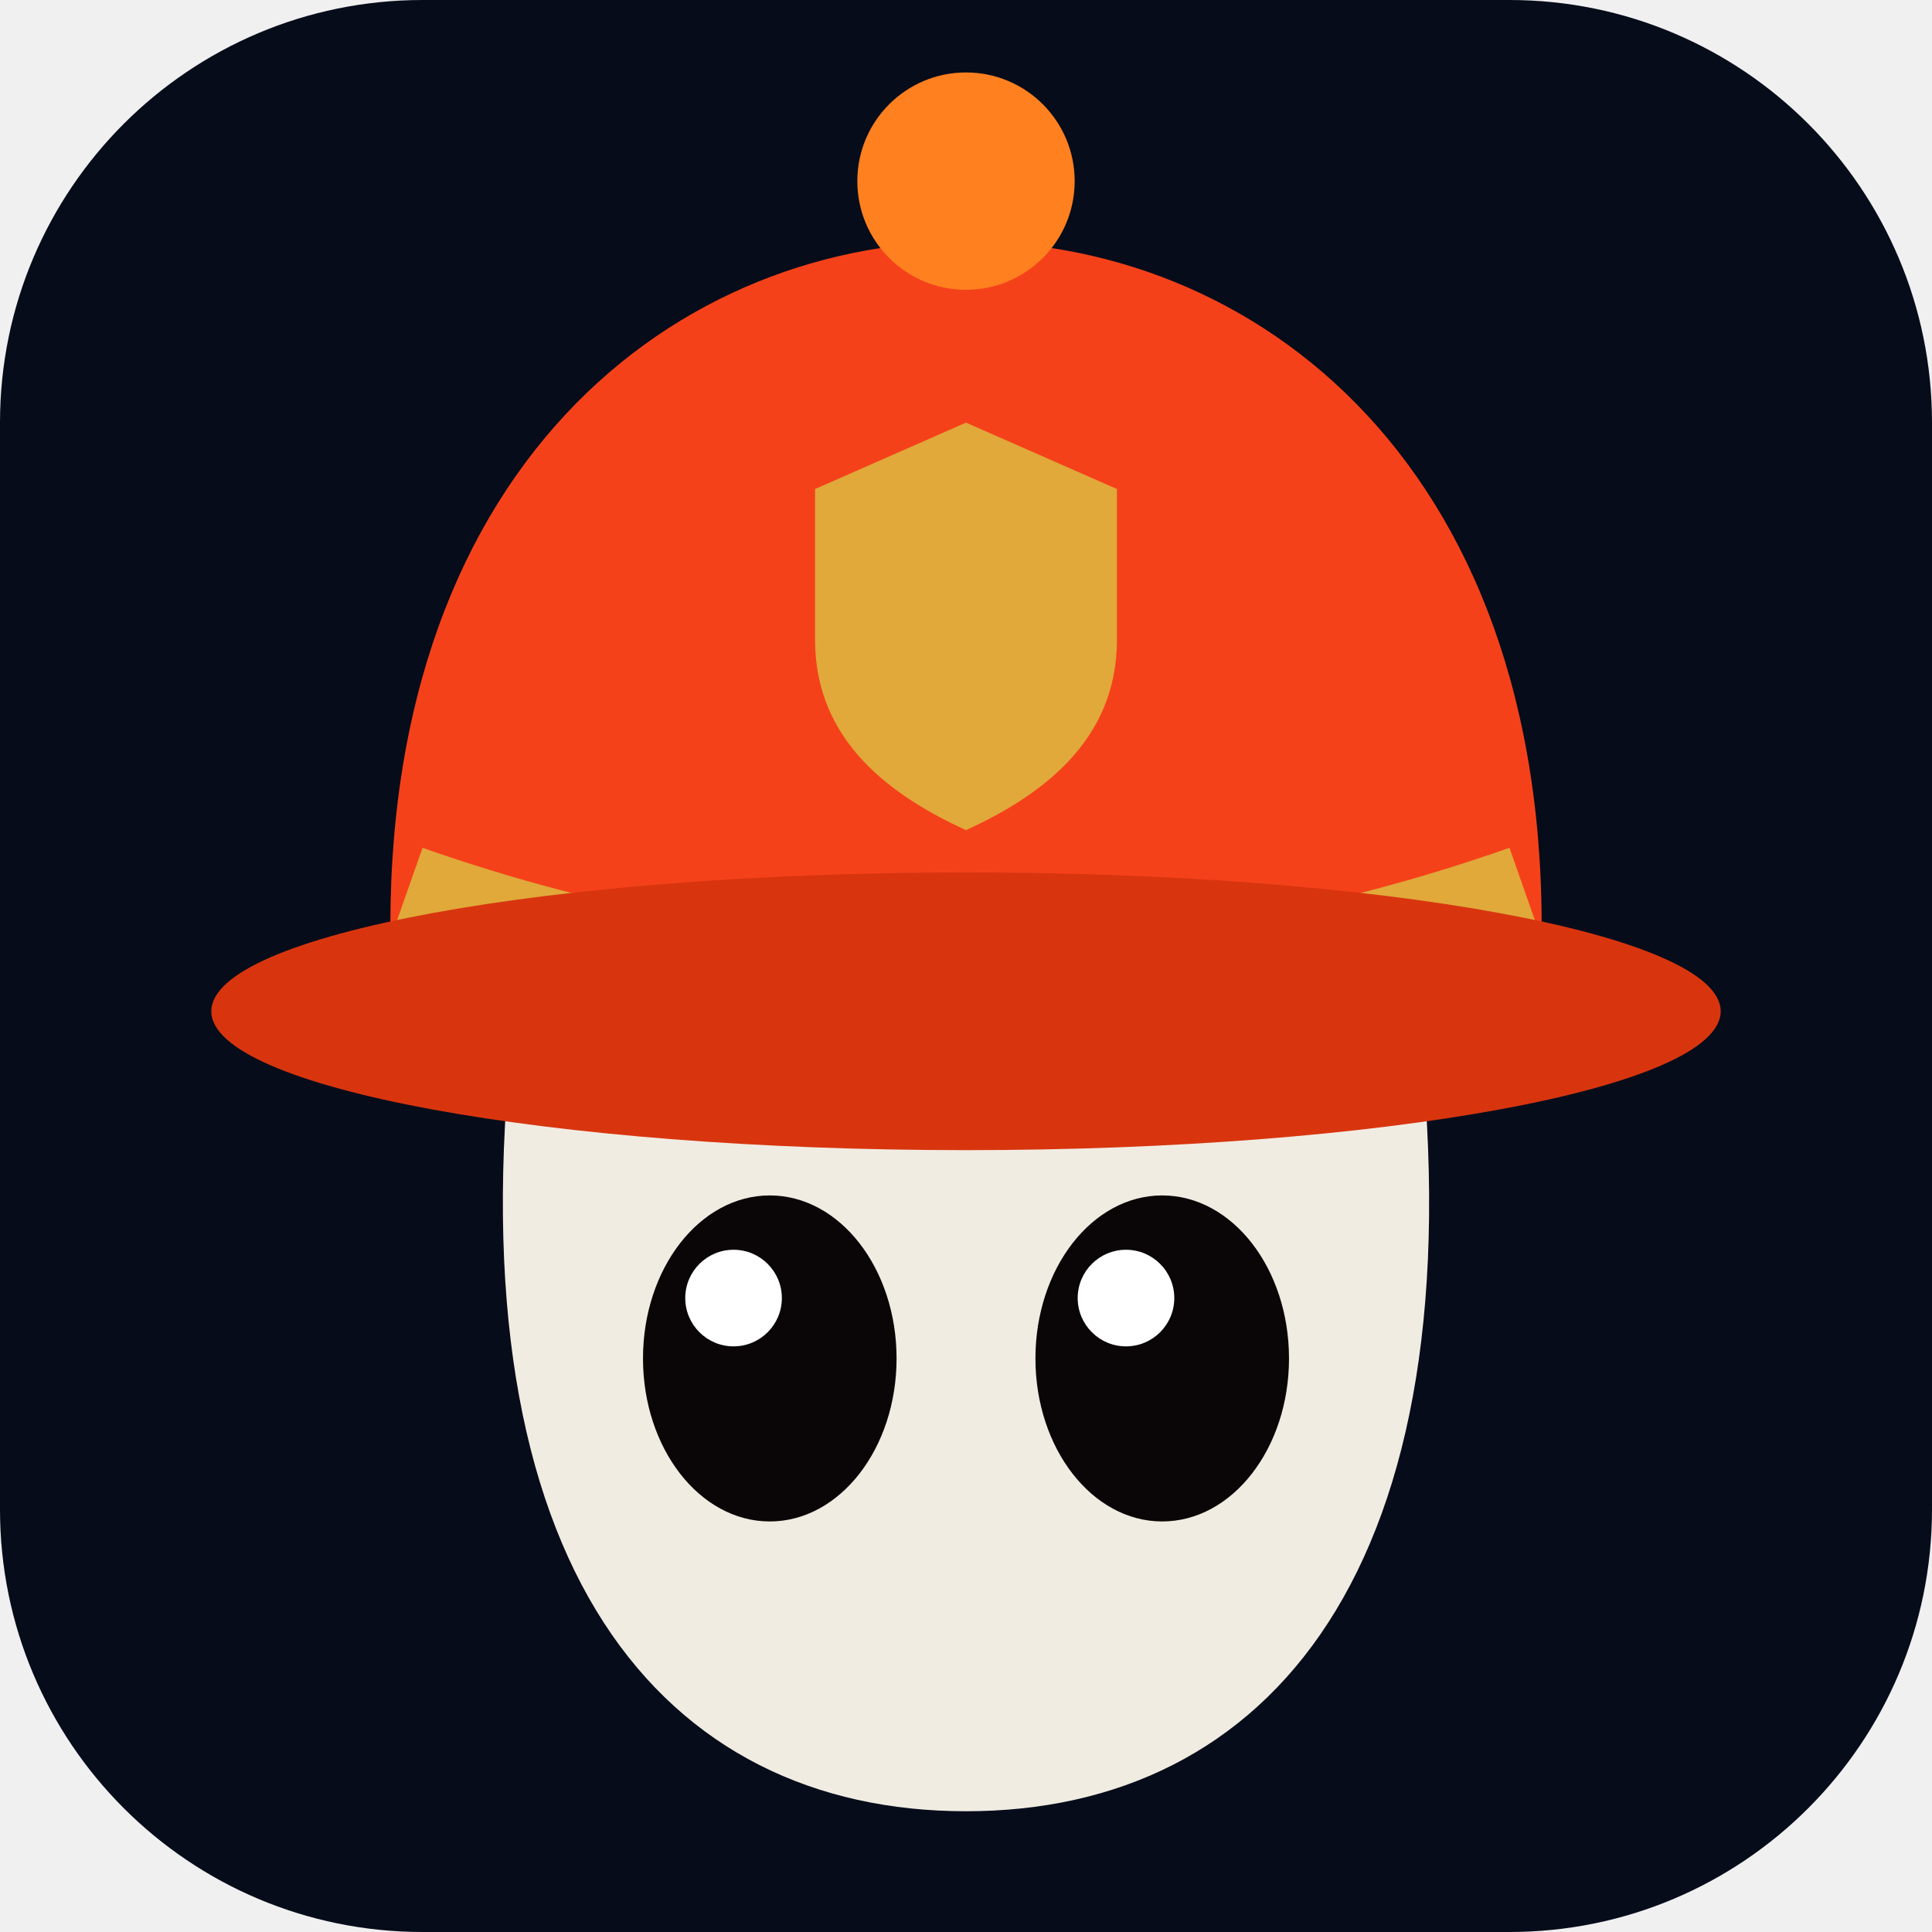
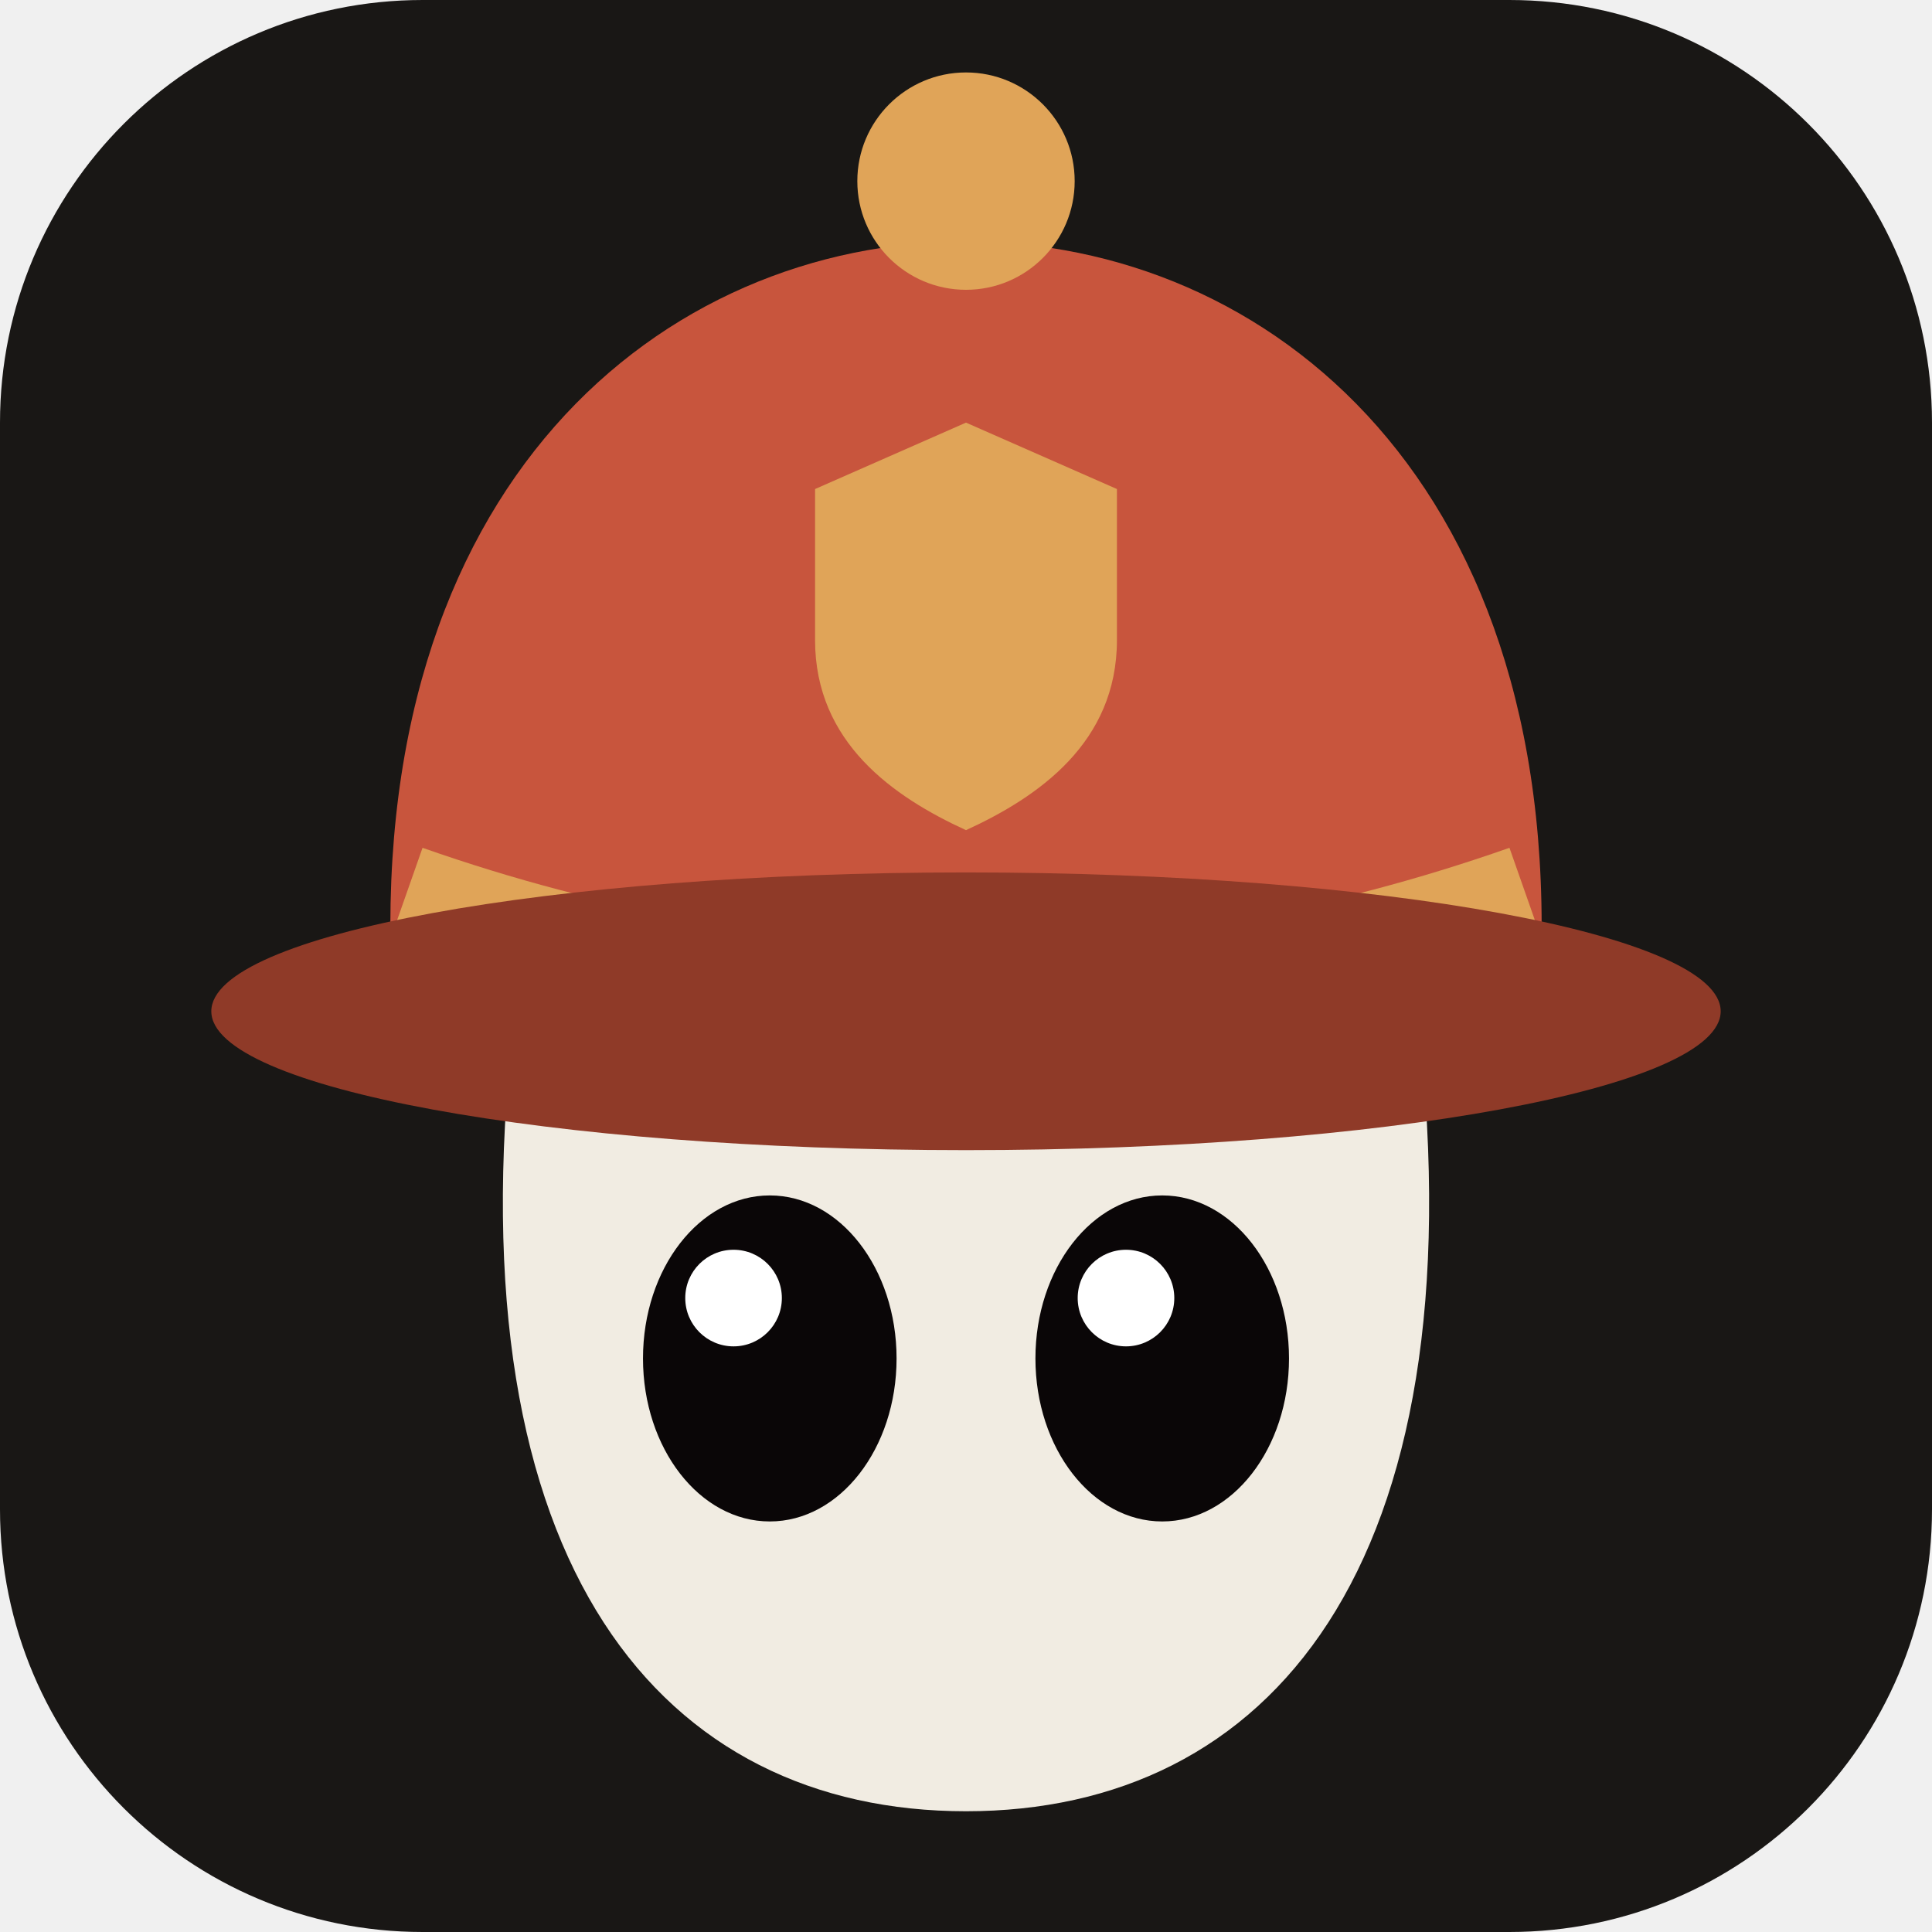
<svg xmlns="http://www.w3.org/2000/svg" viewBox="0 0 64 64">
-   <rect width="64" height="64" rx="14" fill="#060c1a" />
+   <rect width="64" height="64" rx="14" fill="#191715" />
  <path d="M17 34 C15 52 22 60 32 60 C42 60 49 52 47 34 Z" fill="#f1ece2" />
  <ellipse cx="25.5" cy="45" rx="4.2" ry="5.4" fill="#0a0607" />
  <ellipse cx="38.5" cy="45" rx="4.2" ry="5.4" fill="#0a0607" />
  <circle cx="24.3" cy="43" r="1.6" fill="#fff" />
  <circle cx="37.3" cy="43" r="1.6" fill="#fff" />
-   <path d="M13 33 C12 16 22 8 32 8 C42 8 52 16 51 33 Z" fill="#f5411a" />
-   <path d="M13.5 29.5 Q32 36 50.5 29.5" fill="none" stroke="#e0a93a" stroke-width="3" />
-   <ellipse cx="32" cy="33.5" rx="25" ry="4.6" fill="#d8350f" />
-   <path d="M32 14 l5 2.2 v5 c0 3.4 -2.6 5.2 -5 6.3 c-2.4 -1.1 -5 -2.9 -5 -6.3 v-5 z" fill="#e0a93a" />
-   <circle cx="32" cy="6" r="3.6" fill="#ff801f" />
+   <path d="M13 33 C12 16 22 8 32 8 C42 8 52 16 51 33 Z" fill="#c8553d" />
+   <path d="M13.5 29.5 Q32 36 50.5 29.5" fill="none" stroke="#e0a458" stroke-width="3" />
+   <ellipse cx="32" cy="33.5" rx="25" ry="4.6" fill="#8f3a28" />
+   <path d="M32 14 l5 2.2 v5 c0 3.4 -2.6 5.2 -5 6.3 c-2.4 -1.1 -5 -2.9 -5 -6.3 v-5 z" fill="#e0a458" />
+   <circle cx="32" cy="6" r="3.6" fill="#e0a458" />
</svg>
